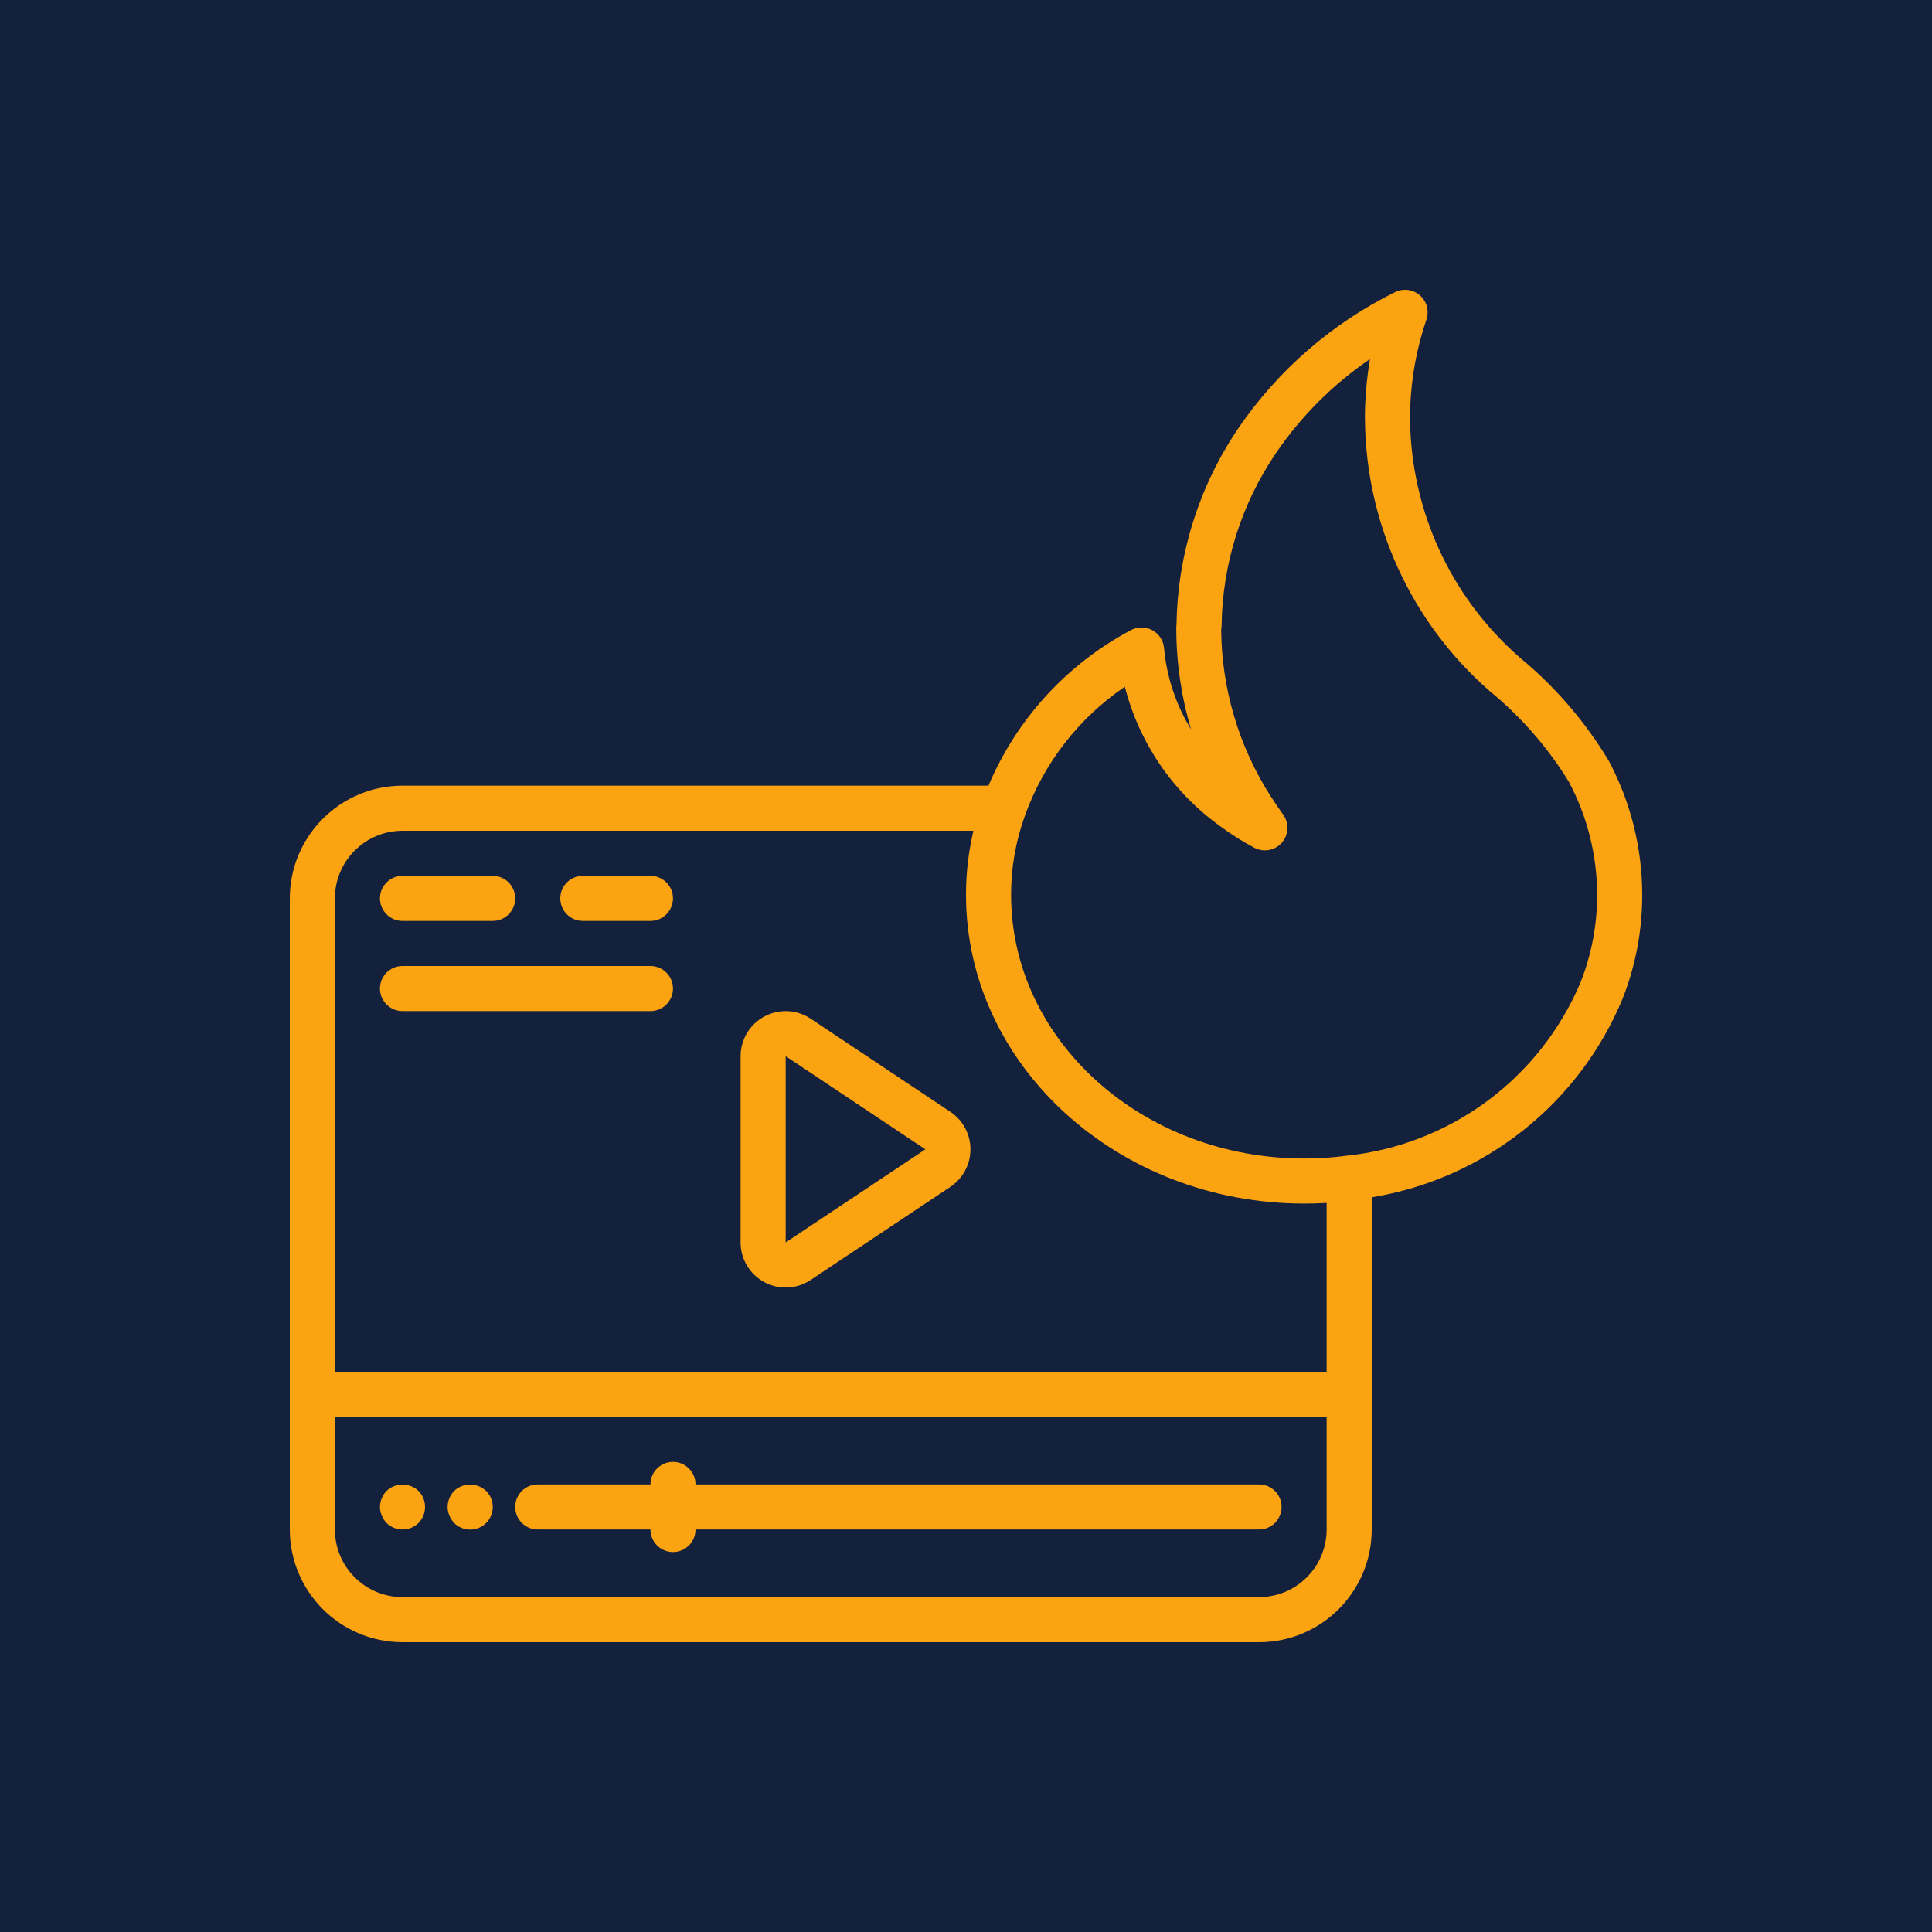
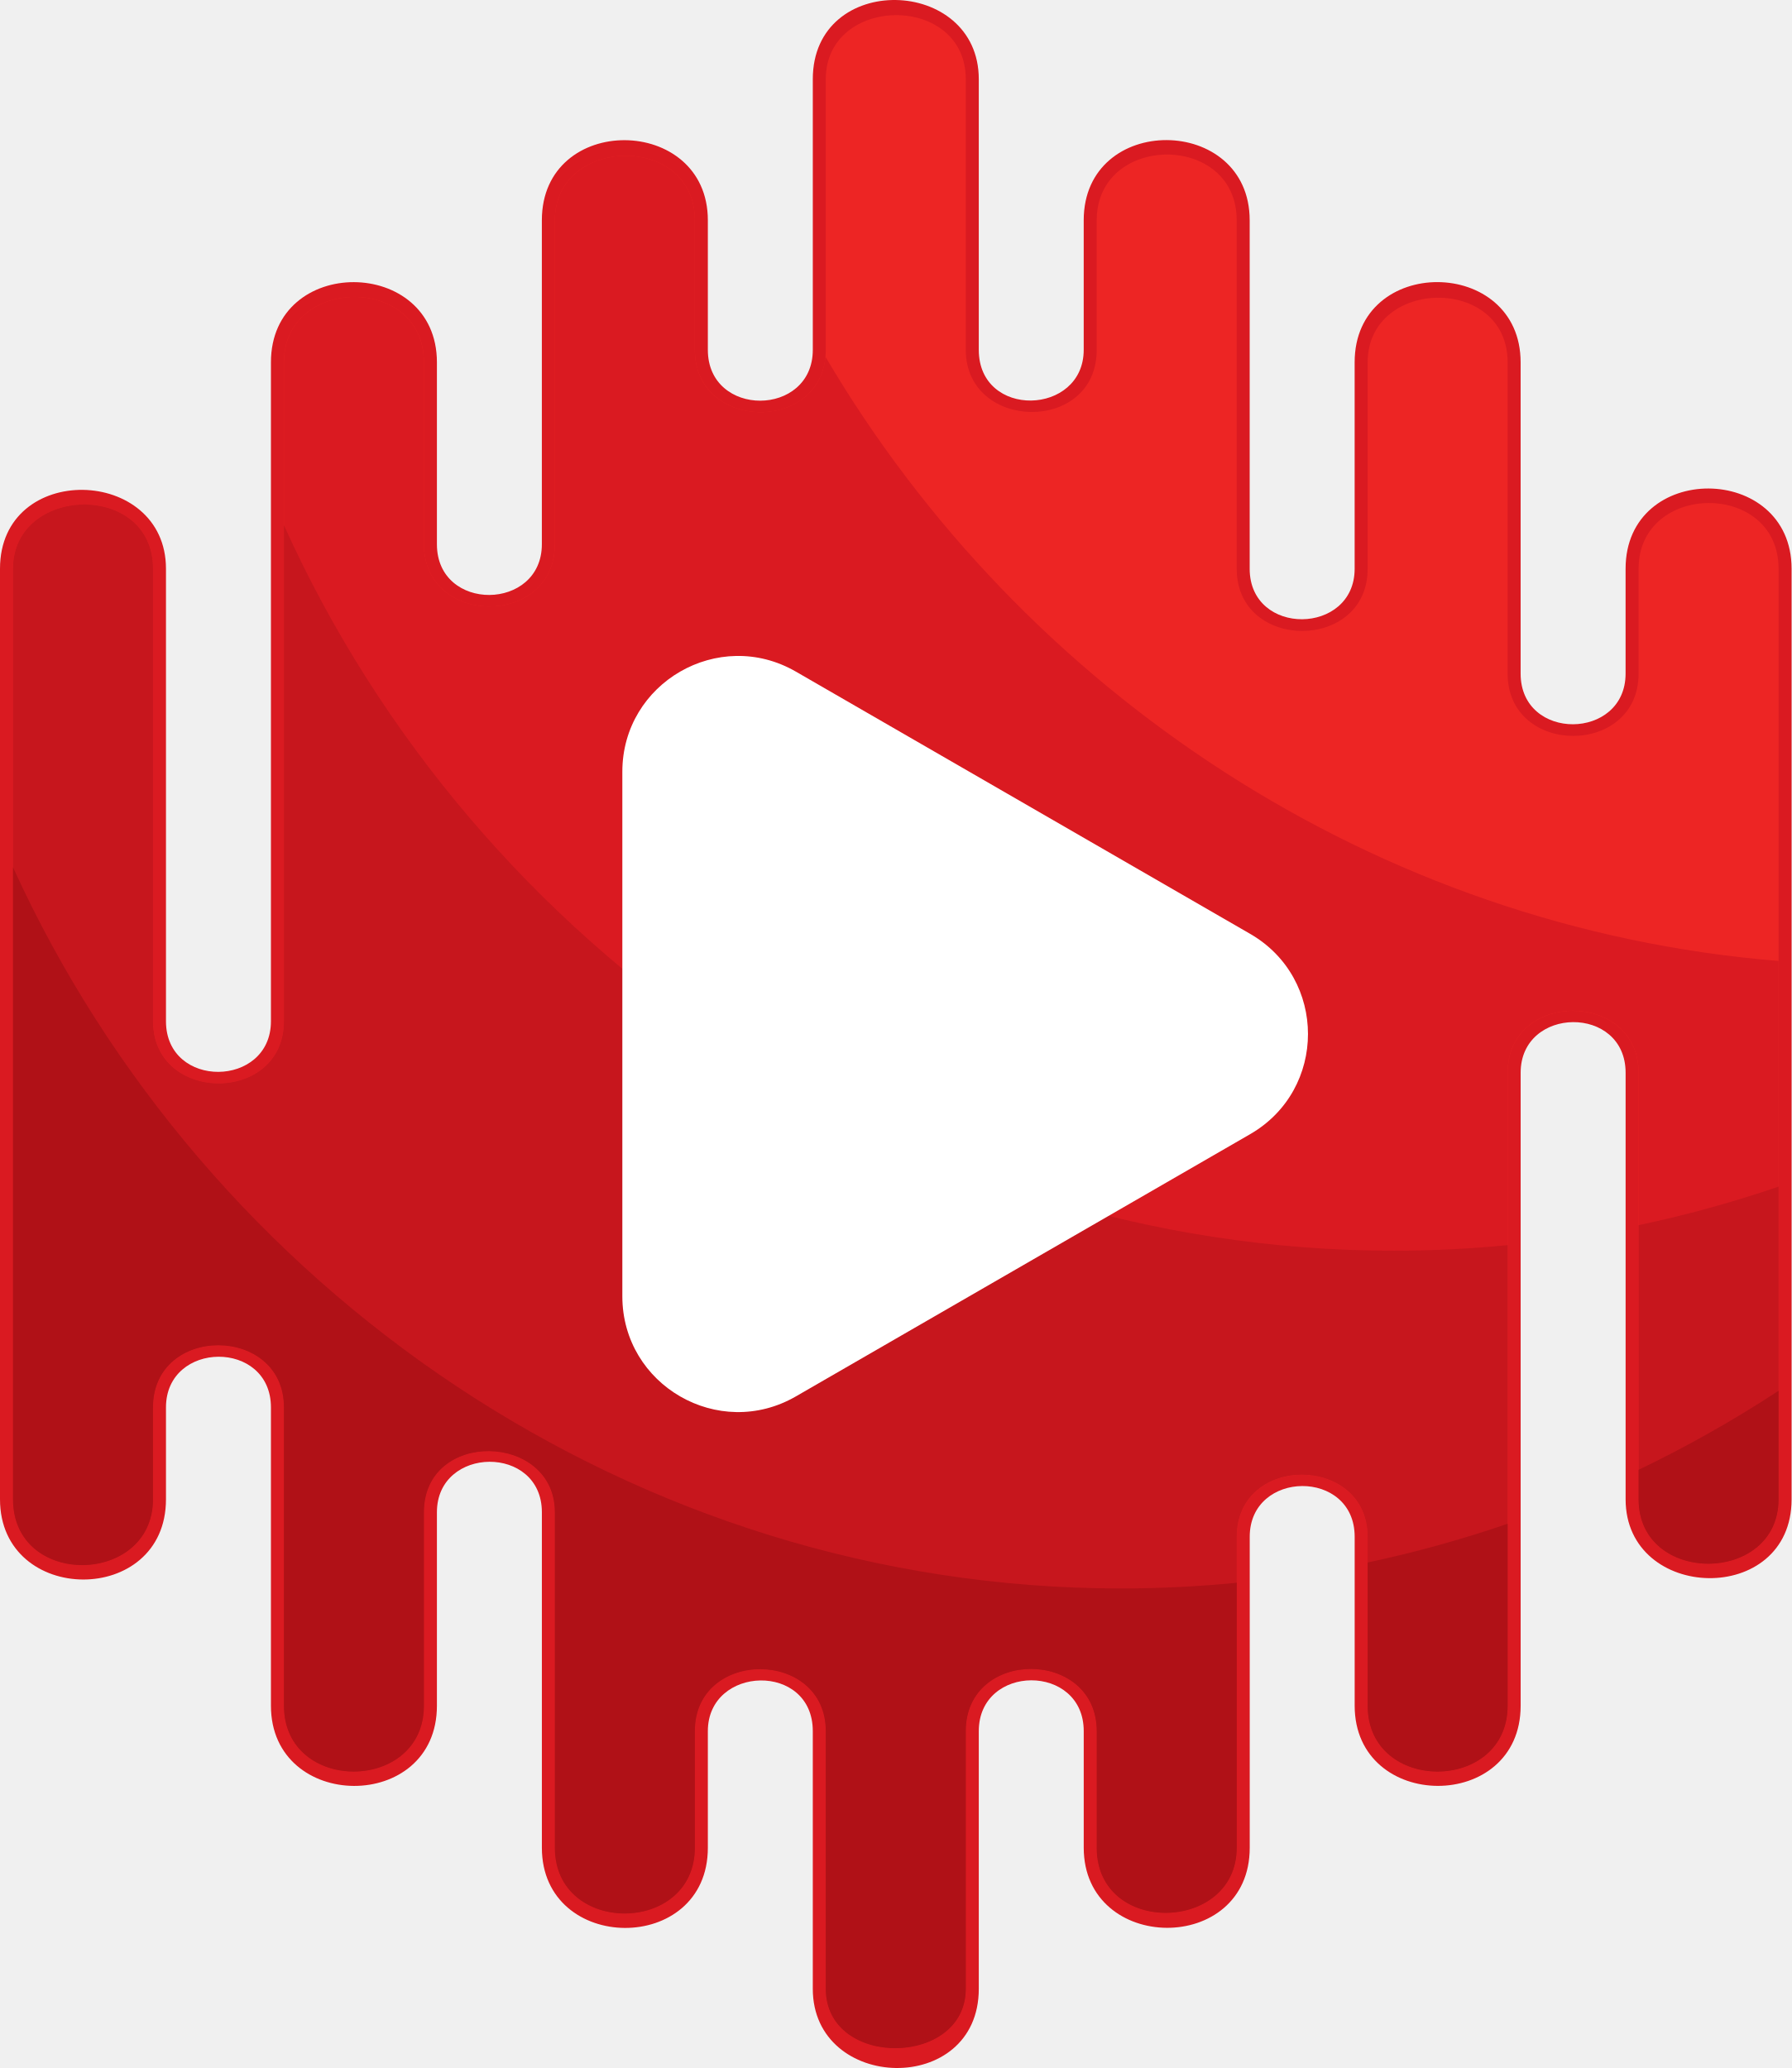
- <svg xmlns="http://www.w3.org/2000/svg" version="1.1" width="512" height="512" x="0" y="0" viewBox="0 0 512.001 512.001" style="enable-background:new 0 0 512 512" xml:space="preserve" class="">
-   <rect width="512.001" height="512.001" fill="#14213d" shape="square" />
-   <g transform="matrix(0.7,0,0,0.7,76.80016,76.80001)">
-     <g>
-       <g>
-         <g>
-           <path d="M93.867,469.334h42.667c0,4.713,3.82,8.533,8.533,8.533s8.533-3.82,8.533-8.533h213.333c4.713,0,8.533-3.82,8.533-8.533     s-3.82-8.533-8.533-8.533H153.6c0-4.713-3.821-8.533-8.533-8.533s-8.533,3.821-8.533,8.533H93.867     c-4.713,0-8.533,3.821-8.533,8.533S89.154,469.334,93.867,469.334z" fill="#fca311" data-original="#000000" style="" class="" />
-           <path d="M62.208,466.859c3.346,3.346,8.771,3.346,12.117,0c3.346-3.346,3.346-8.771,0-12.117     c-0.816-0.772-1.772-1.382-2.817-1.796c-2.079-0.85-4.409-0.85-6.487,0c-1.044,0.413-1.999,1.023-2.813,1.796     c-1.559,1.635-2.443,3.799-2.475,6.059c0.012,1.115,0.243,2.216,0.679,3.242C60.847,465.077,61.454,466.029,62.208,466.859z" fill="#fca311" data-original="#000000" style="" class="" />
-           <path d="M36.608,466.859c3.365,3.3,8.752,3.3,12.117,0c3.3-3.365,3.3-8.752,0-12.117c-0.802-0.79-1.762-1.402-2.816-1.796     c-2.079-0.85-4.409-0.85-6.487,0c-1.044,0.413-1.999,1.023-2.813,1.796c-1.559,1.635-2.443,3.799-2.475,6.059     c0.012,1.115,0.243,2.216,0.679,3.242C35.247,465.077,35.854,466.029,36.608,466.859z" fill="#fca311" data-original="#000000" style="" class="" />
-           <path d="M250.084,311.205L197.2,275.946c-5.237-3.491-11.97-3.817-17.52-0.847c-5.549,2.97-9.014,8.753-9.014,15.047v70.513     c-0.006,6.295,3.46,12.08,9.012,15.046c5.548,2.977,12.286,2.652,17.521-0.846l52.883-35.254c4.748-3.165,7.6-8.494,7.6-14.2     S254.832,314.37,250.084,311.205z M187.734,360.659v-70.513l52.883,35.258L187.734,360.659z" fill="#fca311" data-original="#000000" style="" class="" />
-           <path d="M499.304,178.255c-8.92-14.814-20.292-28.006-33.629-39.013l-0.171-0.158c-26.072-22.824-41.138-55.708-41.396-90.358     c0-1.558-0.004-3.033,0.075-4.592c0.445-11.179,2.505-22.236,6.117-32.825c1.127-3.278,0.159-6.912-2.449-9.196     c-2.608-2.284-6.338-2.763-9.438-1.213c-23.832,11.774-44.233,29.482-59.242,51.421c-14.87,21.894-23.025,47.654-23.462,74.117     c-0.066,0.633-0.096,1.268-0.092,1.904c0.013,12.905,1.901,25.74,5.606,38.103c-5.753-9.334-9.26-19.878-10.243-30.798     c-0.242-2.872-1.917-5.428-4.454-6.796c-2.537-1.368-5.593-1.363-8.125,0.012c-24.195,12.848-43.227,33.638-53.894,58.871H42.667     C19.114,187.762,0.028,206.848,0,230.401v238.933c0.028,23.553,19.114,42.639,42.667,42.667h324.267     c23.553-0.028,42.639-19.114,42.667-42.667V343.566c42.547-6.94,78.478-35.394,94.983-75.219     c4.92-12.492,7.436-25.8,7.417-39.225C512.007,211.381,507.647,193.911,499.304,178.255z M392.534,469.334     c-0.015,14.132-11.468,25.585-25.6,25.6H42.667c-14.132-0.015-25.585-11.468-25.6-25.6v-42.667h375.467V469.334z      M392.534,409.601H17.067v-179.2c0.015-14.132,11.468-25.585,25.6-25.6h216.142c-1.877,7.971-2.819,16.132-2.808,24.321     c0,64.417,57.421,116.82,128,116.82c2.904,0,5.754-0.083,8.533-0.246V409.601z M488.692,262.113     c-15.352,36.463-49.359,61.658-88.713,65.725l-0.034,0.012l-0.045-0.004c-5.27,0.705-10.583,1.049-15.9,1.029     c-61.171,0-110.933-44.75-110.933-99.754c-0.029-10.207,1.732-20.339,5.204-29.938l0.017-0.075l0.02-0.038     c7.123-19.862,20.37-36.95,37.829-48.8c5.442,21.314,18.236,40.022,36.126,52.824l0.02,0.022l0.057,0.039l0.013,0.011     l0.007,0.003c4.055,3.001,8.328,5.695,12.785,8.059c3.506,1.863,7.835,1.062,10.442-1.933c2.607-2.995,2.804-7.392,0.475-10.608     c-1.687-2.328-3.21-4.659-4.737-6.991l-0.001-0.001c-12.041-18.818-18.529-40.652-18.717-62.992     c0.101-0.512,0.154-1.032,0.158-1.554c0.301-23.307,7.449-46.011,20.554-65.288c9.533-14.005,21.617-26.091,35.621-35.625     c-0.963,5.656-1.565,11.367-1.804,17.1c-0.092,1.763-0.096,3.529-0.096,5.388c0.233,39.437,17.309,76.895,46.925,102.938     l0.158,0.146c11.894,9.711,22.069,21.354,30.1,34.442c7.033,13.195,10.711,27.919,10.709,42.871     C494.951,240.414,492.834,251.608,488.692,262.113z" fill="#fca311" data-original="#000000" style="" class="" />
-           <path d="M42.667,238.934H76.8c4.713,0,8.533-3.82,8.533-8.533s-3.82-8.533-8.533-8.533H42.667c-4.713,0-8.533,3.82-8.533,8.533     S37.954,238.934,42.667,238.934z" fill="#fca311" data-original="#000000" style="" class="" />
-           <path d="M136.534,221.867h-25.6c-4.713,0-8.533,3.82-8.533,8.533s3.82,8.533,8.533,8.533h25.6c4.713,0,8.533-3.82,8.533-8.533     S141.246,221.867,136.534,221.867z" fill="#fca311" data-original="#000000" style="" class="" />
-           <path d="M136.534,256.001H42.667c-4.713,0-8.533,3.82-8.533,8.533s3.82,8.533,8.533,8.533h93.867c4.713,0,8.533-3.82,8.533-8.533     S141.246,256.001,136.534,256.001z" fill="#fca311" data-original="#000000" style="" class="" />
-         </g>
-       </g>
-     </g>
-     <g>
- </g>
-     <g>
- </g>
-     <g>
- </g>
-     <g>
- </g>
-     <g>
- </g>
-     <g>
- </g>
-     <g>
- </g>
-     <g>
- </g>
-     <g>
- </g>
-     <g>
- </g>
-     <g>
- </g>
-     <g>
- </g>
-     <g>
- </g>
-     <g>
- </g>
-     <g>
- </g>
-   </g>
+ <svg xmlns="http://www.w3.org/2000/svg" viewBox="0 0 443.494 512">
+   <path fill="#da1a21" d="M402.402 140.807v25.962c0 16.582-25.983 16.873-25.983 0V89.697c0-26.295-41.086-26.644-41.086 0v51.12c0 16.488-25.983 16.836-25.983 0V54.535c0-26.29-41.085-26.644-41.085 0v32.081c0 16.323-25.973 17.148-25.973 0V19.611c0-25.545-41.09-26.744-41.09 0v67.005c0 16.704-25.979 16.862-25.979 0V54.535c0-26.205-41.09-26.67-41.09 0v80.21c0 16.588-25.978 16.895-25.978 0V89.703c0-26.321-41.086-26.606-41.086 0V252.84c0 16.55-25.983 16.878-25.983 0V140.807c0-25.45-41.086-26.612-41.086 0V371.2c0 26.31 41.086 26.654 41.086 0v-22.75c0-16.582 25.983-16.872 25.983 0v73.86c0 26.295 41.086 26.643 41.086 0v-47.903c0-16.487 25.983-16.835 25.983 0v83.065c0 26.289 41.085 26.643 41.085 0v-28.869c0-16.323 25.978-17.147 25.978 0v63.787c0 25.545 41.091 26.744 41.091 0v-63.787c0-16.704 25.978-16.862 25.978 0v28.863c0 26.205 41.091 26.67 41.091 0v-76.993c0-16.587 25.978-16.894 25.978 0v41.831c0 26.322 41.086 26.607 41.086 0V265.596c0-16.55 25.983-16.878 25.983 0v105.602c0 25.45 41.086 26.607 41.086 0V140.807c-.006-26.31-41.092-26.654-41.092 0Z" />
+   <path fill="#ed2524" d="M222.069 507.095c-8.772.175-17.655-4.67-17.655-14.695v-63.787c0-20.387-32.409-20.546-32.409 0v28.862c0 21.603-34.654 21.798-34.654 0v-83.064c0-19.763-32.414-20.593-32.414 0v47.903c0 21.618-34.65 21.835-34.65 0v-73.86c0-20.434-32.414-20.598-32.414 0v22.75c0 21.364-34.654 22.077-34.654 0V140.812c0-20.667 34.654-21.703 34.654 0v112.033c0 20.477 32.414 20.588 32.414 0V89.707c0-21.343 34.65-21.84 34.65 0v45.044c0 20.492 32.409 20.593 32.409 0V54.545c0-20.931 34.66-21.687 34.66 0v32.081c0 20.435 32.408 20.678 32.408 0V19.621c0-20.958 34.66-21.36 34.66 0v67.005c0 20.202 32.41 20.789 32.41 0v-32.08c0-21.577 34.654-21.846 34.654 0v86.282c0 20.519 32.414 20.503 32.414 0v-51.12c0-20.996 34.65-21.656 34.65 0v77.071c0 20.53 32.418 20.588 32.418 0v-25.962c0-21.555 34.655-21.856 34.655 0V371.21c0 21.153-34.65 21.38-34.65 0V265.612c0-20.36-32.419-20.583-32.419 0v156.702c0 21.676-34.654 21.803-34.654 0v-41.826c0-20.366-32.41-20.635-32.41 0v76.993c0 21.047-34.66 21.93-34.66 0v-28.863c0-20.434-32.408-20.64-32.408 0v63.787c0 9.575-8.45 14.521-17.005 14.69Z" />
+   <path fill="#da1a21" d="M204.33 88.323c-1.739 18.934-32.325 18.151-32.325-1.707V54.535c0-21.687-34.66-20.937-34.66 0v80.205c0 20.593-32.409 20.498-32.409 0V89.697c0-21.835-34.649-21.339-34.649 0v163.138c0 20.587-32.414 20.476-32.414 0V140.802c0-21.703-34.654-20.667-34.654 0v230.391c0 22.078 34.654 21.365 34.654 0v-22.749c0-20.603 32.414-20.44 32.414 0v73.86c0 21.834 34.65 21.617 34.65 0V374.4c0-20.593 32.413-19.764 32.413 0v83.064c0 21.798 34.655 21.608 34.655 0v-28.863c0-20.545 32.409-20.387 32.409 0v63.787c0 10.025 8.883 14.87 17.655 14.696 8.555-.169 17.005-5.115 17.005-14.696v-63.787c0-20.64 32.409-20.434 32.409 0v28.863c0 21.93 34.66 21.047 34.66 0v-76.993c0-20.635 32.408-20.37 32.408 0v41.826c0 21.798 34.655 21.676 34.655 0V265.596c0-20.582 32.42-20.36 32.42 0v105.597c0 21.38 34.649 21.153 34.649 0V237.917c-99.81-8.096-187.14-66.651-235.945-149.594Z" />
+   <path fill="#c7161d" d="M345.046 309.652c-121.09 0-227.374-74.583-274.759-179.61V252.84c0 20.588-32.414 20.477-32.414 0V140.807c0-21.703-34.654-20.667-34.654 0v230.391c0 22.078 34.654 21.365 34.654 0V348.45c0-20.603 32.414-20.44 32.414 0v73.86c0 21.834 34.65 21.618 34.65 0v-47.903c0-20.593 32.414-19.763 32.414 0v83.064c0 21.798 34.654 21.608 34.654 0v-28.863c0-20.545 32.409-20.386 32.409 0v63.787c0 10.025 8.883 14.87 17.655 14.696 8.555-.169 17.005-5.115 17.005-14.696v-63.787c0-20.64 32.409-20.434 32.409 0v28.863c0 21.93 34.66 21.048 34.66 0v-76.992c0-20.636 32.409-20.371 32.409 0v41.825c0 21.798 34.654 21.676 34.654 0V308.278a292.203 292.203 0 0 1-28.16 1.374Zm60.574-6.32v67.872c0 21.38 34.65 21.153 34.65 0v-77.416a295.473 295.473 0 0 1-34.65 9.544Z" />
+   <path fill="#b01117" d="M277.507 393.276C156.823 393.276 50.836 319.2 3.22 214.73v156.475c0 22.077 34.654 21.364 34.654 0v-22.75c0-20.603 32.414-20.44 32.414 0v73.86c0 21.835 34.65 21.618 34.65 0V374.41c0-20.593 32.413-19.763 32.413 0v83.064c0 21.798 34.655 21.608 34.655 0v-28.862c0-20.546 32.409-20.387 32.409 0V492.4c0 10.024 8.883 14.87 17.655 14.695 8.555-.169 17.005-5.115 17.005-14.695v-63.787c0-20.641 32.409-20.435 32.409 0v28.862c0 21.93 34.66 21.048 34.66 0V391.86a293.425 293.425 0 0 1-28.636 1.416Zm128.113-29.37v7.298c0 21.38 34.65 21.153 34.65 0v-26.866a304.5 304.5 0 0 1-34.65 19.568Zm-67.068 22.944v35.464c0 21.797 34.654 21.676 34.654 0v-45.06a296.025 296.025 0 0 1-34.654 9.596Z" />
+   <path fill="#fff" d="m197.006 166.277 112.46 64.929c19.088 11.018 19.088 38.57 0 49.593l-112.46 64.929c-19.087 11.023-42.951-2.753-42.951-24.794V191.07c.005-22.035 23.864-35.812 42.95-24.794Z" />
</svg>
